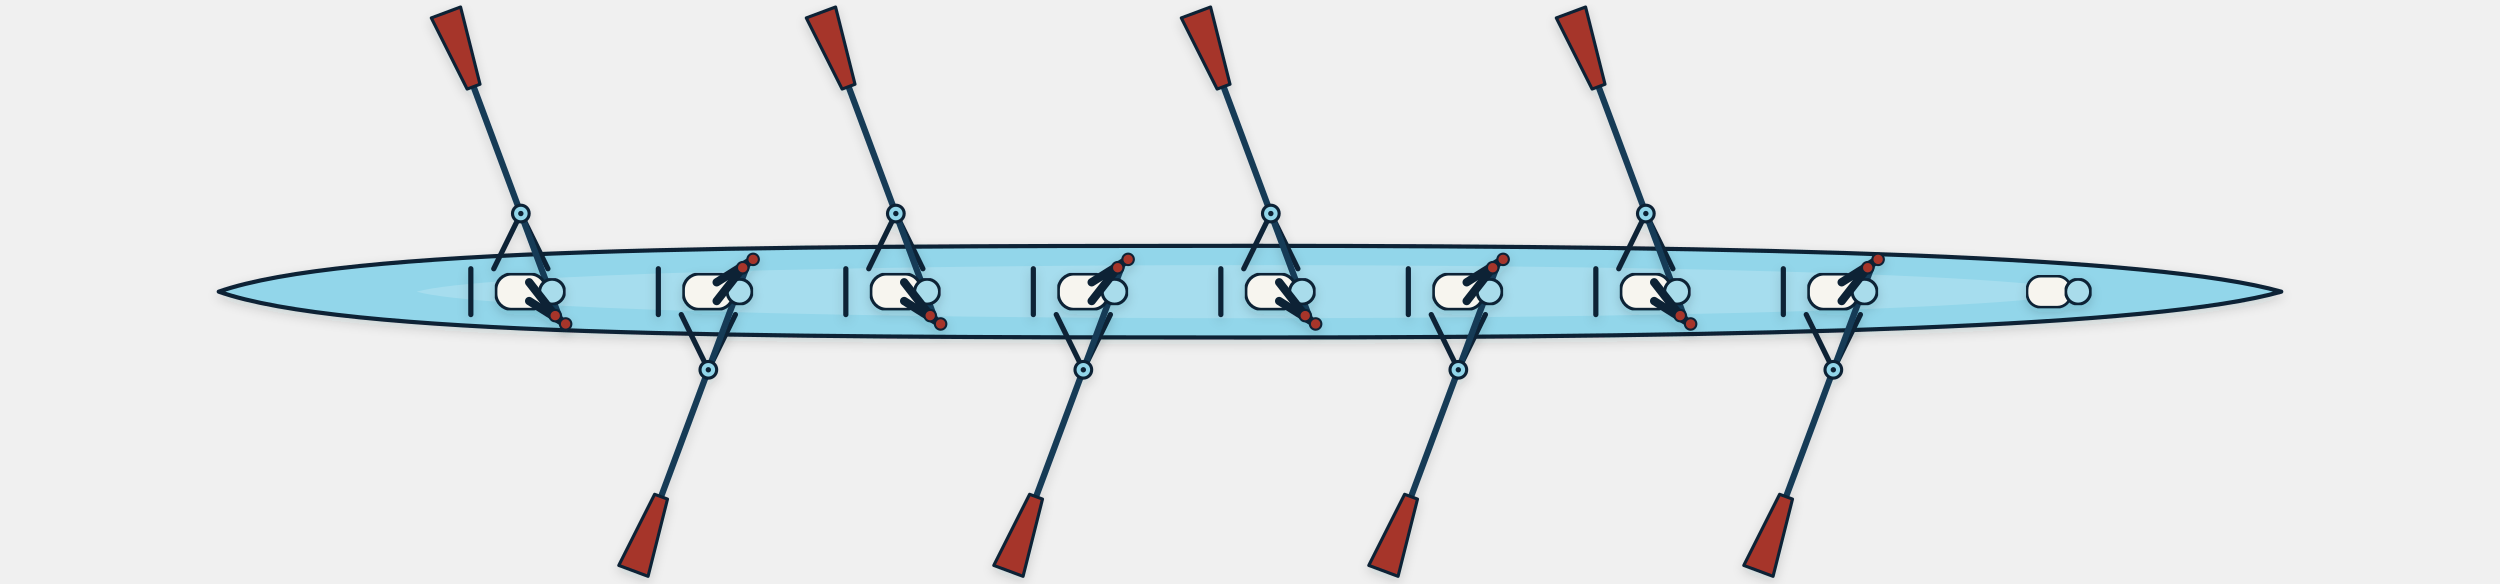
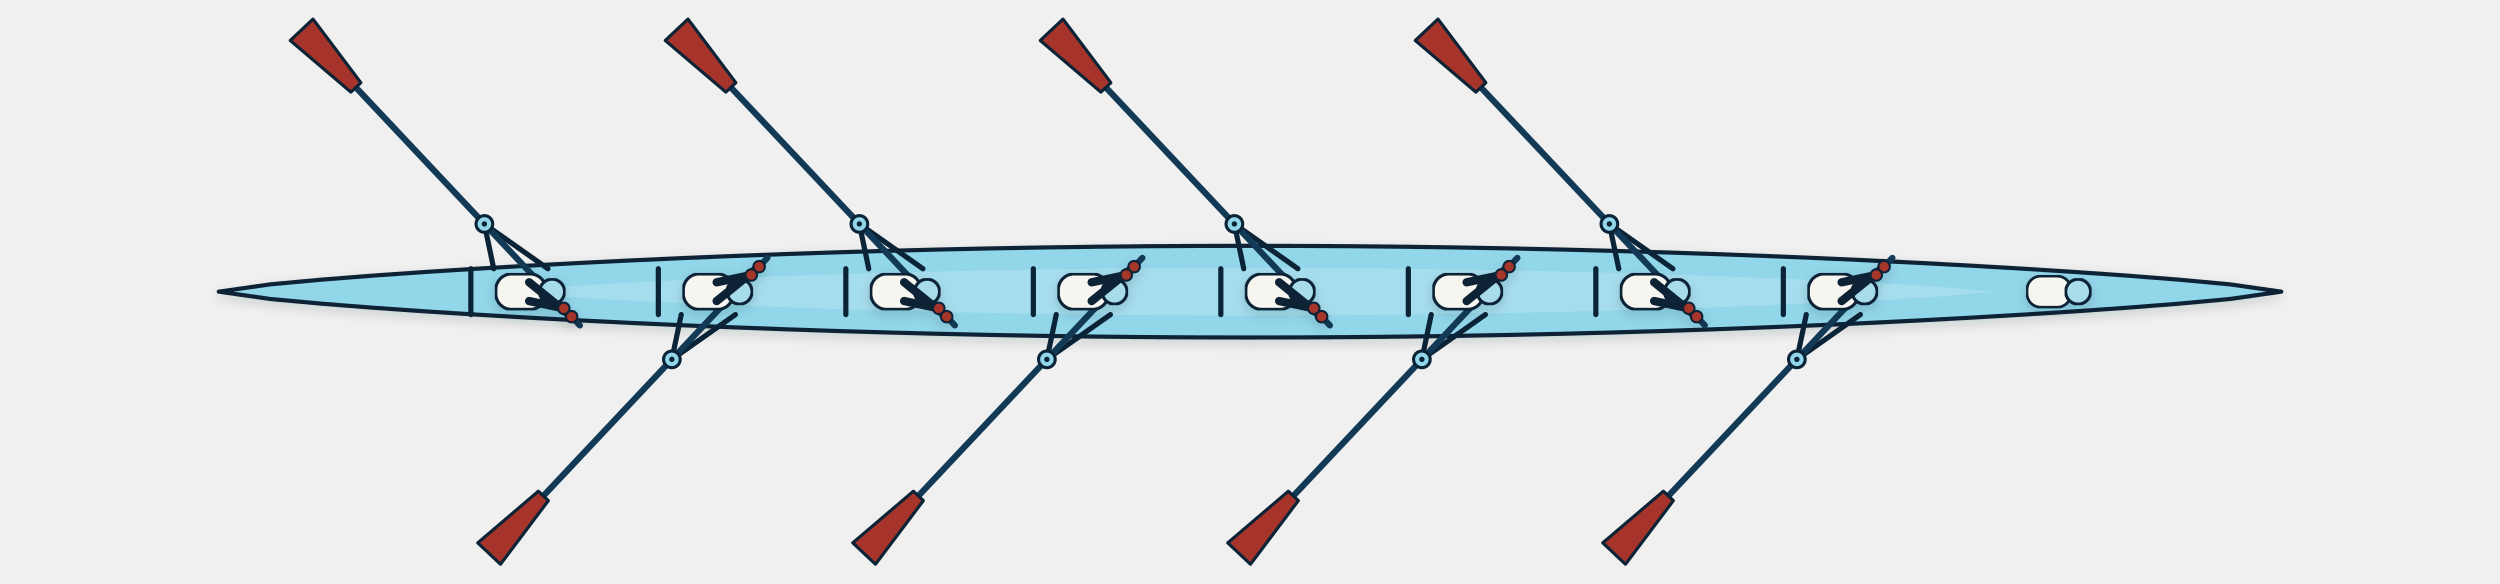
<svg xmlns="http://www.w3.org/2000/svg" viewBox="0 0 2400 560" role="img" aria-labelledby="title desc">
  <defs>
    <style>
-     .hull{stroke:#0B2336;stroke-width:4;stroke-linejoin:round}.tech{stroke:#0B2336;stroke-width:5;stroke-linecap:round;stroke-linejoin:round;fill:none}.shaft{stroke:#123A57;stroke-width:6;stroke-linecap:round}.seat{fill:#123A57;stroke:#0B2336;stroke-width:3}.foot{stroke:#0B2336;stroke-width:5;stroke-linecap:round}.rower{fill:#F7F5EF;stroke:#0B2336;stroke-width:3}.head{fill:#A9DCEB;stroke:#0B2336;stroke-width:3}.arm{stroke:#0B2336;stroke-width:8;stroke-linecap:round}.hand{fill:#A6342B;stroke:#0B2336;stroke-width:2}.oarlock{fill:#92D6EA;stroke:#0B2336;stroke-width:3}.blade{fill:#A6342B;stroke:#0B2336;stroke-width:3;stroke-linejoin:round}
+     .hull{stroke:#0B2336;stroke-width:4;stroke-linejoin:round}
+     .hull-highlight{stroke:none}
+     .tech{stroke:#0B2336;stroke-width:5;stroke-linecap:round;stroke-linejoin:round;fill:none}
+     .shaft{stroke:#123A57;stroke-width:6;stroke-linecap:round}
+     .seat{fill:#123A57;stroke:#0B2336;stroke-width:3}
+     .foot{stroke:#0B2336;stroke-width:5;stroke-linecap:round}
+     .rower{fill:#F7F5EF;stroke:#0B2336;stroke-width:3}
+     .head{fill:#A9DCEB;stroke:#0B2336;stroke-width:3}
+     .arm{stroke:#0B2336;stroke-width:8;stroke-linecap:round}
+     .hand{fill:#A6342B;stroke:#0B2336;stroke-width:2}
+     .oarlock{fill:#92D6EA;stroke:#0B2336;stroke-width:3}
+     .blade{fill:#A6342B;stroke:#0B2336;stroke-width:3;stroke-linejoin:round}
  </style>
    <filter id="ae-shadow-filter" x="-20%" y="-30%" width="140%" height="160%">
      <feDropShadow dx="0" dy="4" stdDeviation="5" flood-color="#0B2336" flood-opacity="0.16" />
    </filter>
    <symbol id="ae-seat" viewBox="-18 -12 36 24">
      <rect x="-18" y="-12" width="36" height="24" rx="6" class="seat" />
    </symbol>
    <symbol id="ae-oarlock" viewBox="-10 -10 20 20">
      <circle r="8" class="oarlock" />
      <circle r="2.6" fill="#0B2336" />
    </symbol>
    <symbol id="ae-head" viewBox="-13 -13 26 26">
      <circle r="12" class="head" />
    </symbol>
    <symbol id="ae-torso" viewBox="-25 -18 50 36">
      <rect x="-24" y="-17" width="48" height="34" rx="15" class="rower" />
    </symbol>
  </defs>
  <g id="boat-8plus">
-     <path d="M210 280 C330 238 700 236 1200 236 C1700 236 2070 246 2190 280 C2070 314 1700 324 1200 324 C700 324 330 322 210 280 Z" fill="#92D6EA" class="hull" filter="url(#ae-shadow-filter)" />
-     <path d="M400 280 C520 246 1880 246 2000 280 C1880 314 520 314 400 280 Z" fill="#FFFFFF" opacity=".18" />
-     <g id="crew-and-riggers" filter="url(#ae-shadow-filter)">
+     <path d="M 210 280 L 259.5 272.96 L 309 268.43 L 358.5 264.56 L 408 261.11 L 457.5 257.97 L 507 255.08 L 556.5 252.43 L 606 249.99 L 655.5 247.75 L 705 245.72 L 754.5 243.88 L 804 242.23 L 853.5 240.77 L 903 239.51 L 952.5 238.44 L 1002 237.56 L 1051.5 236.88 L 1101 236.39 L 1150.5 236.1 L 1200 236 L 1249.5 236.1 L 1299 236.39 L 1348.5 236.88 L 1398 237.56 L 1447.5 238.44 L 1497 239.51 L 1546.5 240.77 L 1596 242.23 L 1645.5 243.88 L 1695 245.72 L 1744.5 247.75 L 1794 249.99 L 1843.5 252.43 L 1893 255.08 L 1942.5 257.97 L 1992 261.11 L 2041.5 264.56 L 2091 268.43 L 2140.5 272.96 L 2190 280 L 2190 280 L 2140.5 287.04 L 2091 291.57 L 2041.5 295.44 L 1992 298.89 L 1942.5 302.03 L 1893 304.92 L 1843.5 307.57 L 1794 310.01 L 1744.5 312.25 L 1695 314.28 L 1645.5 316.12 L 1596 317.77 L 1546.5 319.23 L 1497 320.49 L 1447.5 321.56 L 1398 322.44 L 1348.5 323.12 L 1299 323.61 L 1249.5 323.9 L 1200 324 L 1150.5 323.9 L 1101 323.61 L 1051.5 323.12 L 1002 322.44 L 952.5 321.56 L 903 320.49 L 853.5 319.23 L 804 317.77 L 754.5 316.12 L 705 314.28 L 655.5 312.25 L 606 310.01 L 556.5 307.57 L 507 304.92 L 457.5 302.03 L 408 298.89 L 358.5 295.44 L 309 291.57 L 259.5 287.04 L 210 280 Z" fill="#92D6EA" class="hull" filter="url(#ae-shadow-filter)" />
+     <path d="M 487.2 280 L 538.11 275.27 L 589.03 272.25 L 639.94 269.69 L 690.86 267.46 L 741.77 265.47 L 792.69 263.72 L 843.6 262.17 L 894.51 260.84 L 945.43 259.7 L 996.34 258.78 L 1047.26 258.05 L 1098.17 257.53 L 1149.09 257.22 L 1200 257.12 L 1250.91 257.22 L 1301.83 257.53 L 1352.74 258.05 L 1403.66 258.78 L 1454.57 259.7 L 1505.49 260.84 L 1556.4 262.17 L 1607.31 263.72 L 1658.23 265.47 L 1709.14 267.46 L 1760.06 269.69 L 1810.97 272.25 L 1861.89 275.27 L 1912.8 280 L 1912.8 280 L 1861.89 284.73 L 1810.97 287.75 L 1760.06 290.31 L 1709.14 292.54 L 1658.23 294.53 L 1607.31 296.28 L 1556.4 297.83 L 1505.49 299.16 L 1454.57 300.3 L 1403.66 301.22 L 1352.74 301.95 L 1301.83 302.47 L 1250.91 302.78 L 1200 302.88 L 1149.09 302.78 L 1098.17 302.47 L 1047.26 301.95 L 996.34 301.22 L 945.43 300.3 L 894.51 299.16 L 843.6 297.83 L 792.69 296.28 L 741.77 294.53 L 690.86 292.54 L 639.94 290.31 L 589.03 287.75 L 538.11 284.73 L 487.2 280 Z" fill="#FFFFFF" opacity=".18" class="hull-highlight" />
+     <g id="crew-and-riggers">
      <g id="seat-1">
        <use href="#ae-seat" x="482" y="268" width="36" height="24" />
      </g>
      <g id="foot-stretcher-1">
        <line x1="452" y1="258" x2="452" y2="302" class="foot" />
      </g>
      <g id="rigger-port-1" class="tech">
-         <line x1="474" y1="258" x2="500" y2="205" />
-         <line x1="526" y1="258" x2="500" y2="205" />
+         <line x1="474" y1="258" x2="465" y2="215" />
+         <line x1="526" y1="258" x2="465" y2="215" />
      </g>
      <g id="sweep-oar-port-1">
-         <line x1="538" y1="307" x2="454.62" y2="83.18" class="shaft" />
-         <polygon points="460.8,80.88 442.14,6.72 414.03,17.2 448.43,85.48" class="blade" />
-         <use href="#ae-oarlock" x="490" y="195" width="20" height="20" />
-       </g>
-       <g id="rower-1">
+         <line x1="556.65" y1="312.38" x2="341.63" y2="83.92" class="shaft" />
+         <polygon points="346.44,79.4 300.47,18.3 278.62,38.86 336.83,88.45" class="blade" />
+         <use href="#ae-oarlock" x="455" y="205" width="20" height="20" />
+       </g>
+       <g id="rower-1" filter="url(#ae-shadow-filter)">
        <use href="#ae-torso" x="475" y="262" width="50" height="36" />
        <use href="#ae-head" x="517" y="267" width="26" height="26" />
-         <line x1="508" y1="271" x2="533" y2="303" class="arm" />
-         <line x1="508" y1="289" x2="543" y2="311" class="arm" />
-         <circle cx="533" cy="303" r="5.5" class="hand" />
-         <circle cx="543" cy="311" r="5.5" class="hand" />
+         <line x1="508" y1="271" x2="548.77" y2="304.01" class="arm" />
+         <line x1="508" y1="289" x2="541.23" y2="295.99" class="arm" />
+         <circle cx="548.77" cy="304.01" r="5.5" class="hand" />
+         <circle cx="541.23" cy="295.99" r="5.5" class="hand" />
      </g>
      <g id="seat-2">
        <use href="#ae-seat" x="662" y="268" width="36" height="24" />
      </g>
      <g id="foot-stretcher-2">
        <line x1="632" y1="258" x2="632" y2="302" class="foot" />
      </g>
      <g id="rigger-starboard-2" class="tech">
-         <line x1="654" y1="302" x2="680" y2="355" />
-         <line x1="706" y1="302" x2="680" y2="355" />
+         <line x1="654" y1="302" x2="645" y2="345" />
+         <line x1="706" y1="302" x2="645" y2="345" />
      </g>
      <g id="sweep-oar-starboard-2">
-         <line x1="718" y1="253" x2="634.62" y2="476.82" class="shaft" />
-         <polygon points="628.43,474.52 594.03,542.8 622.14,553.28 640.8,479.12" class="blade" />
-         <use href="#ae-oarlock" x="670" y="345" width="20" height="20" />
-       </g>
-       <g id="rower-2">
+         <line x1="736.65" y1="247.62" x2="521.63" y2="476.08" class="shaft" />
+         <polygon points="516.83,471.55 458.62,521.14 480.47,541.7 526.44,480.6" class="blade" />
+         <use href="#ae-oarlock" x="635" y="335" width="20" height="20" />
+       </g>
+       <g id="rower-2" filter="url(#ae-shadow-filter)">
        <use href="#ae-torso" x="655" y="262" width="50" height="36" />
        <use href="#ae-head" x="697" y="267" width="26" height="26" />
-         <line x1="688" y1="289" x2="713" y2="257" class="arm" />
-         <line x1="688" y1="271" x2="723" y2="249" class="arm" />
-         <circle cx="713" cy="257" r="5.5" class="hand" />
-         <circle cx="723" cy="249" r="5.5" class="hand" />
+         <line x1="688" y1="289" x2="728.77" y2="255.99" class="arm" />
+         <line x1="688" y1="271" x2="721.23" y2="264.01" class="arm" />
+         <circle cx="728.77" cy="255.99" r="5.5" class="hand" />
+         <circle cx="721.23" cy="264.01" r="5.5" class="hand" />
      </g>
      <g id="seat-3">
        <use href="#ae-seat" x="842" y="268" width="36" height="24" />
      </g>
      <g id="foot-stretcher-3">
        <line x1="812" y1="258" x2="812" y2="302" class="foot" />
      </g>
      <g id="rigger-port-3" class="tech">
-         <line x1="834" y1="258" x2="860" y2="205" />
-         <line x1="886" y1="258" x2="860" y2="205" />
+         <line x1="834" y1="258" x2="825" y2="215" />
+         <line x1="886" y1="258" x2="825" y2="215" />
      </g>
      <g id="sweep-oar-port-3">
-         <line x1="898" y1="307" x2="814.62" y2="83.18" class="shaft" />
-         <polygon points="820.8,80.88 802.14,6.72 774.03,17.2 808.43,85.48" class="blade" />
-         <use href="#ae-oarlock" x="850" y="195" width="20" height="20" />
-       </g>
-       <g id="rower-3">
+         <line x1="916.65" y1="312.38" x2="701.63" y2="83.92" class="shaft" />
+         <polygon points="706.44,79.4 660.47,18.3 638.62,38.86 696.83,88.45" class="blade" />
+         <use href="#ae-oarlock" x="815" y="205" width="20" height="20" />
+       </g>
+       <g id="rower-3" filter="url(#ae-shadow-filter)">
        <use href="#ae-torso" x="835" y="262" width="50" height="36" />
        <use href="#ae-head" x="877" y="267" width="26" height="26" />
-         <line x1="868" y1="271" x2="893" y2="303" class="arm" />
-         <line x1="868" y1="289" x2="903" y2="311" class="arm" />
-         <circle cx="893" cy="303" r="5.5" class="hand" />
-         <circle cx="903" cy="311" r="5.5" class="hand" />
+         <line x1="868" y1="271" x2="908.77" y2="304.01" class="arm" />
+         <line x1="868" y1="289" x2="901.23" y2="295.99" class="arm" />
+         <circle cx="908.77" cy="304.01" r="5.5" class="hand" />
+         <circle cx="901.23" cy="295.99" r="5.5" class="hand" />
      </g>
      <g id="seat-4">
        <use href="#ae-seat" x="1022" y="268" width="36" height="24" />
      </g>
      <g id="foot-stretcher-4">
        <line x1="992" y1="258" x2="992" y2="302" class="foot" />
      </g>
      <g id="rigger-starboard-4" class="tech">
-         <line x1="1014" y1="302" x2="1040" y2="355" />
-         <line x1="1066" y1="302" x2="1040" y2="355" />
+         <line x1="1014" y1="302" x2="1005" y2="345" />
+         <line x1="1066" y1="302" x2="1005" y2="345" />
      </g>
      <g id="sweep-oar-starboard-4">
-         <line x1="1078" y1="253" x2="994.62" y2="476.82" class="shaft" />
-         <polygon points="988.43,474.52 954.03,542.8 982.14,553.28 1000.8,479.12" class="blade" />
-         <use href="#ae-oarlock" x="1030" y="345" width="20" height="20" />
-       </g>
-       <g id="rower-4">
+         <line x1="1096.65" y1="247.62" x2="881.63" y2="476.08" class="shaft" />
+         <polygon points="876.83,471.55 818.62,521.14 840.47,541.7 886.44,480.6" class="blade" />
+         <use href="#ae-oarlock" x="995" y="335" width="20" height="20" />
+       </g>
+       <g id="rower-4" filter="url(#ae-shadow-filter)">
        <use href="#ae-torso" x="1015" y="262" width="50" height="36" />
        <use href="#ae-head" x="1057" y="267" width="26" height="26" />
-         <line x1="1048" y1="289" x2="1073" y2="257" class="arm" />
-         <line x1="1048" y1="271" x2="1083" y2="249" class="arm" />
-         <circle cx="1073" cy="257" r="5.5" class="hand" />
-         <circle cx="1083" cy="249" r="5.5" class="hand" />
+         <line x1="1048" y1="289" x2="1088.77" y2="255.99" class="arm" />
+         <line x1="1048" y1="271" x2="1081.23" y2="264.01" class="arm" />
+         <circle cx="1088.77" cy="255.99" r="5.5" class="hand" />
+         <circle cx="1081.23" cy="264.01" r="5.5" class="hand" />
      </g>
      <g id="seat-5">
        <use href="#ae-seat" x="1202" y="268" width="36" height="24" />
      </g>
      <g id="foot-stretcher-5">
        <line x1="1172" y1="258" x2="1172" y2="302" class="foot" />
      </g>
      <g id="rigger-port-5" class="tech">
-         <line x1="1194" y1="258" x2="1220" y2="205" />
-         <line x1="1246" y1="258" x2="1220" y2="205" />
+         <line x1="1194" y1="258" x2="1185" y2="215" />
+         <line x1="1246" y1="258" x2="1185" y2="215" />
      </g>
      <g id="sweep-oar-port-5">
-         <line x1="1258" y1="307" x2="1174.62" y2="83.18" class="shaft" />
-         <polygon points="1180.8,80.88 1162.14,6.72 1134.03,17.2 1168.43,85.48" class="blade" />
-         <use href="#ae-oarlock" x="1210" y="195" width="20" height="20" />
-       </g>
-       <g id="rower-5">
+         <line x1="1276.65" y1="312.38" x2="1061.63" y2="83.92" class="shaft" />
+         <polygon points="1066.44,79.4 1020.47,18.3 998.62,38.86 1056.83,88.45" class="blade" />
+         <use href="#ae-oarlock" x="1175" y="205" width="20" height="20" />
+       </g>
+       <g id="rower-5" filter="url(#ae-shadow-filter)">
        <use href="#ae-torso" x="1195" y="262" width="50" height="36" />
        <use href="#ae-head" x="1237" y="267" width="26" height="26" />
-         <line x1="1228" y1="271" x2="1253" y2="303" class="arm" />
-         <line x1="1228" y1="289" x2="1263" y2="311" class="arm" />
-         <circle cx="1253" cy="303" r="5.5" class="hand" />
-         <circle cx="1263" cy="311" r="5.5" class="hand" />
+         <line x1="1228" y1="271" x2="1268.77" y2="304.01" class="arm" />
+         <line x1="1228" y1="289" x2="1261.23" y2="295.99" class="arm" />
+         <circle cx="1268.77" cy="304.01" r="5.5" class="hand" />
+         <circle cx="1261.23" cy="295.99" r="5.5" class="hand" />
      </g>
      <g id="seat-6">
        <use href="#ae-seat" x="1382" y="268" width="36" height="24" />
      </g>
      <g id="foot-stretcher-6">
        <line x1="1352" y1="258" x2="1352" y2="302" class="foot" />
      </g>
      <g id="rigger-starboard-6" class="tech">
-         <line x1="1374" y1="302" x2="1400" y2="355" />
-         <line x1="1426" y1="302" x2="1400" y2="355" />
+         <line x1="1374" y1="302" x2="1365" y2="345" />
+         <line x1="1426" y1="302" x2="1365" y2="345" />
      </g>
      <g id="sweep-oar-starboard-6">
-         <line x1="1438" y1="253" x2="1354.62" y2="476.82" class="shaft" />
-         <polygon points="1348.43,474.52 1314.03,542.8 1342.14,553.28 1360.8,479.12" class="blade" />
-         <use href="#ae-oarlock" x="1390" y="345" width="20" height="20" />
-       </g>
-       <g id="rower-6">
+         <line x1="1456.65" y1="247.62" x2="1241.63" y2="476.08" class="shaft" />
+         <polygon points="1236.83,471.55 1178.62,521.14 1200.47,541.7 1246.44,480.6" class="blade" />
+         <use href="#ae-oarlock" x="1355" y="335" width="20" height="20" />
+       </g>
+       <g id="rower-6" filter="url(#ae-shadow-filter)">
        <use href="#ae-torso" x="1375" y="262" width="50" height="36" />
        <use href="#ae-head" x="1417" y="267" width="26" height="26" />
-         <line x1="1408" y1="289" x2="1433" y2="257" class="arm" />
-         <line x1="1408" y1="271" x2="1443" y2="249" class="arm" />
-         <circle cx="1433" cy="257" r="5.5" class="hand" />
-         <circle cx="1443" cy="249" r="5.5" class="hand" />
+         <line x1="1408" y1="289" x2="1448.77" y2="255.99" class="arm" />
+         <line x1="1408" y1="271" x2="1441.23" y2="264.01" class="arm" />
+         <circle cx="1448.77" cy="255.99" r="5.5" class="hand" />
+         <circle cx="1441.23" cy="264.01" r="5.5" class="hand" />
      </g>
      <g id="seat-7">
        <use href="#ae-seat" x="1562" y="268" width="36" height="24" />
      </g>
      <g id="foot-stretcher-7">
        <line x1="1532" y1="258" x2="1532" y2="302" class="foot" />
      </g>
      <g id="rigger-port-7" class="tech">
-         <line x1="1554" y1="258" x2="1580" y2="205" />
-         <line x1="1606" y1="258" x2="1580" y2="205" />
+         <line x1="1554" y1="258" x2="1545" y2="215" />
+         <line x1="1606" y1="258" x2="1545" y2="215" />
      </g>
      <g id="sweep-oar-port-7">
-         <line x1="1618" y1="307" x2="1534.62" y2="83.18" class="shaft" />
-         <polygon points="1540.8,80.88 1522.14,6.72 1494.03,17.2 1528.43,85.48" class="blade" />
-         <use href="#ae-oarlock" x="1570" y="195" width="20" height="20" />
-       </g>
-       <g id="rower-7">
+         <line x1="1636.65" y1="312.38" x2="1421.63" y2="83.92" class="shaft" />
+         <polygon points="1426.44,79.4 1380.47,18.3 1358.62,38.86 1416.83,88.45" class="blade" />
+         <use href="#ae-oarlock" x="1535" y="205" width="20" height="20" />
+       </g>
+       <g id="rower-7" filter="url(#ae-shadow-filter)">
        <use href="#ae-torso" x="1555" y="262" width="50" height="36" />
        <use href="#ae-head" x="1597" y="267" width="26" height="26" />
-         <line x1="1588" y1="271" x2="1613" y2="303" class="arm" />
-         <line x1="1588" y1="289" x2="1623" y2="311" class="arm" />
-         <circle cx="1613" cy="303" r="5.5" class="hand" />
-         <circle cx="1623" cy="311" r="5.5" class="hand" />
+         <line x1="1588" y1="271" x2="1628.77" y2="304.01" class="arm" />
+         <line x1="1588" y1="289" x2="1621.23" y2="295.99" class="arm" />
+         <circle cx="1628.77" cy="304.01" r="5.5" class="hand" />
+         <circle cx="1621.23" cy="295.99" r="5.5" class="hand" />
      </g>
      <g id="seat-8">
        <use href="#ae-seat" x="1742" y="268" width="36" height="24" />
      </g>
      <g id="foot-stretcher-8">
        <line x1="1712" y1="258" x2="1712" y2="302" class="foot" />
      </g>
      <g id="rigger-starboard-8" class="tech">
-         <line x1="1734" y1="302" x2="1760" y2="355" />
-         <line x1="1786" y1="302" x2="1760" y2="355" />
+         <line x1="1734" y1="302" x2="1725" y2="345" />
+         <line x1="1786" y1="302" x2="1725" y2="345" />
      </g>
      <g id="sweep-oar-starboard-8">
-         <line x1="1798" y1="253" x2="1714.62" y2="476.82" class="shaft" />
-         <polygon points="1708.43,474.52 1674.03,542.8 1702.14,553.28 1720.8,479.12" class="blade" />
-         <use href="#ae-oarlock" x="1750" y="345" width="20" height="20" />
-       </g>
-       <g id="rower-8">
+         <line x1="1816.65" y1="247.62" x2="1601.63" y2="476.08" class="shaft" />
+         <polygon points="1596.83,471.55 1538.62,521.14 1560.47,541.7 1606.44,480.6" class="blade" />
+         <use href="#ae-oarlock" x="1715" y="335" width="20" height="20" />
+       </g>
+       <g id="rower-8" filter="url(#ae-shadow-filter)">
        <use href="#ae-torso" x="1735" y="262" width="50" height="36" />
        <use href="#ae-head" x="1777" y="267" width="26" height="26" />
-         <line x1="1768" y1="289" x2="1793" y2="257" class="arm" />
-         <line x1="1768" y1="271" x2="1803" y2="249" class="arm" />
-         <circle cx="1793" cy="257" r="5.5" class="hand" />
-         <circle cx="1803" cy="249" r="5.5" class="hand" />
-       </g>
-       <g id="cox">
+         <line x1="1768" y1="289" x2="1808.77" y2="255.99" class="arm" />
+         <line x1="1768" y1="271" x2="1801.23" y2="264.01" class="arm" />
+         <circle cx="1808.77" cy="255.99" r="5.5" class="hand" />
+         <circle cx="1801.23" cy="264.01" r="5.5" class="hand" />
+       </g>
+       <g id="cox" filter="url(#ae-shadow-filter)">
        <use href="#ae-torso" x="1945" y="264" width="44" height="32" />
        <use href="#ae-head" x="1982" y="267" width="26" height="26" />
      </g>
    </g>
  </g>
</svg>
